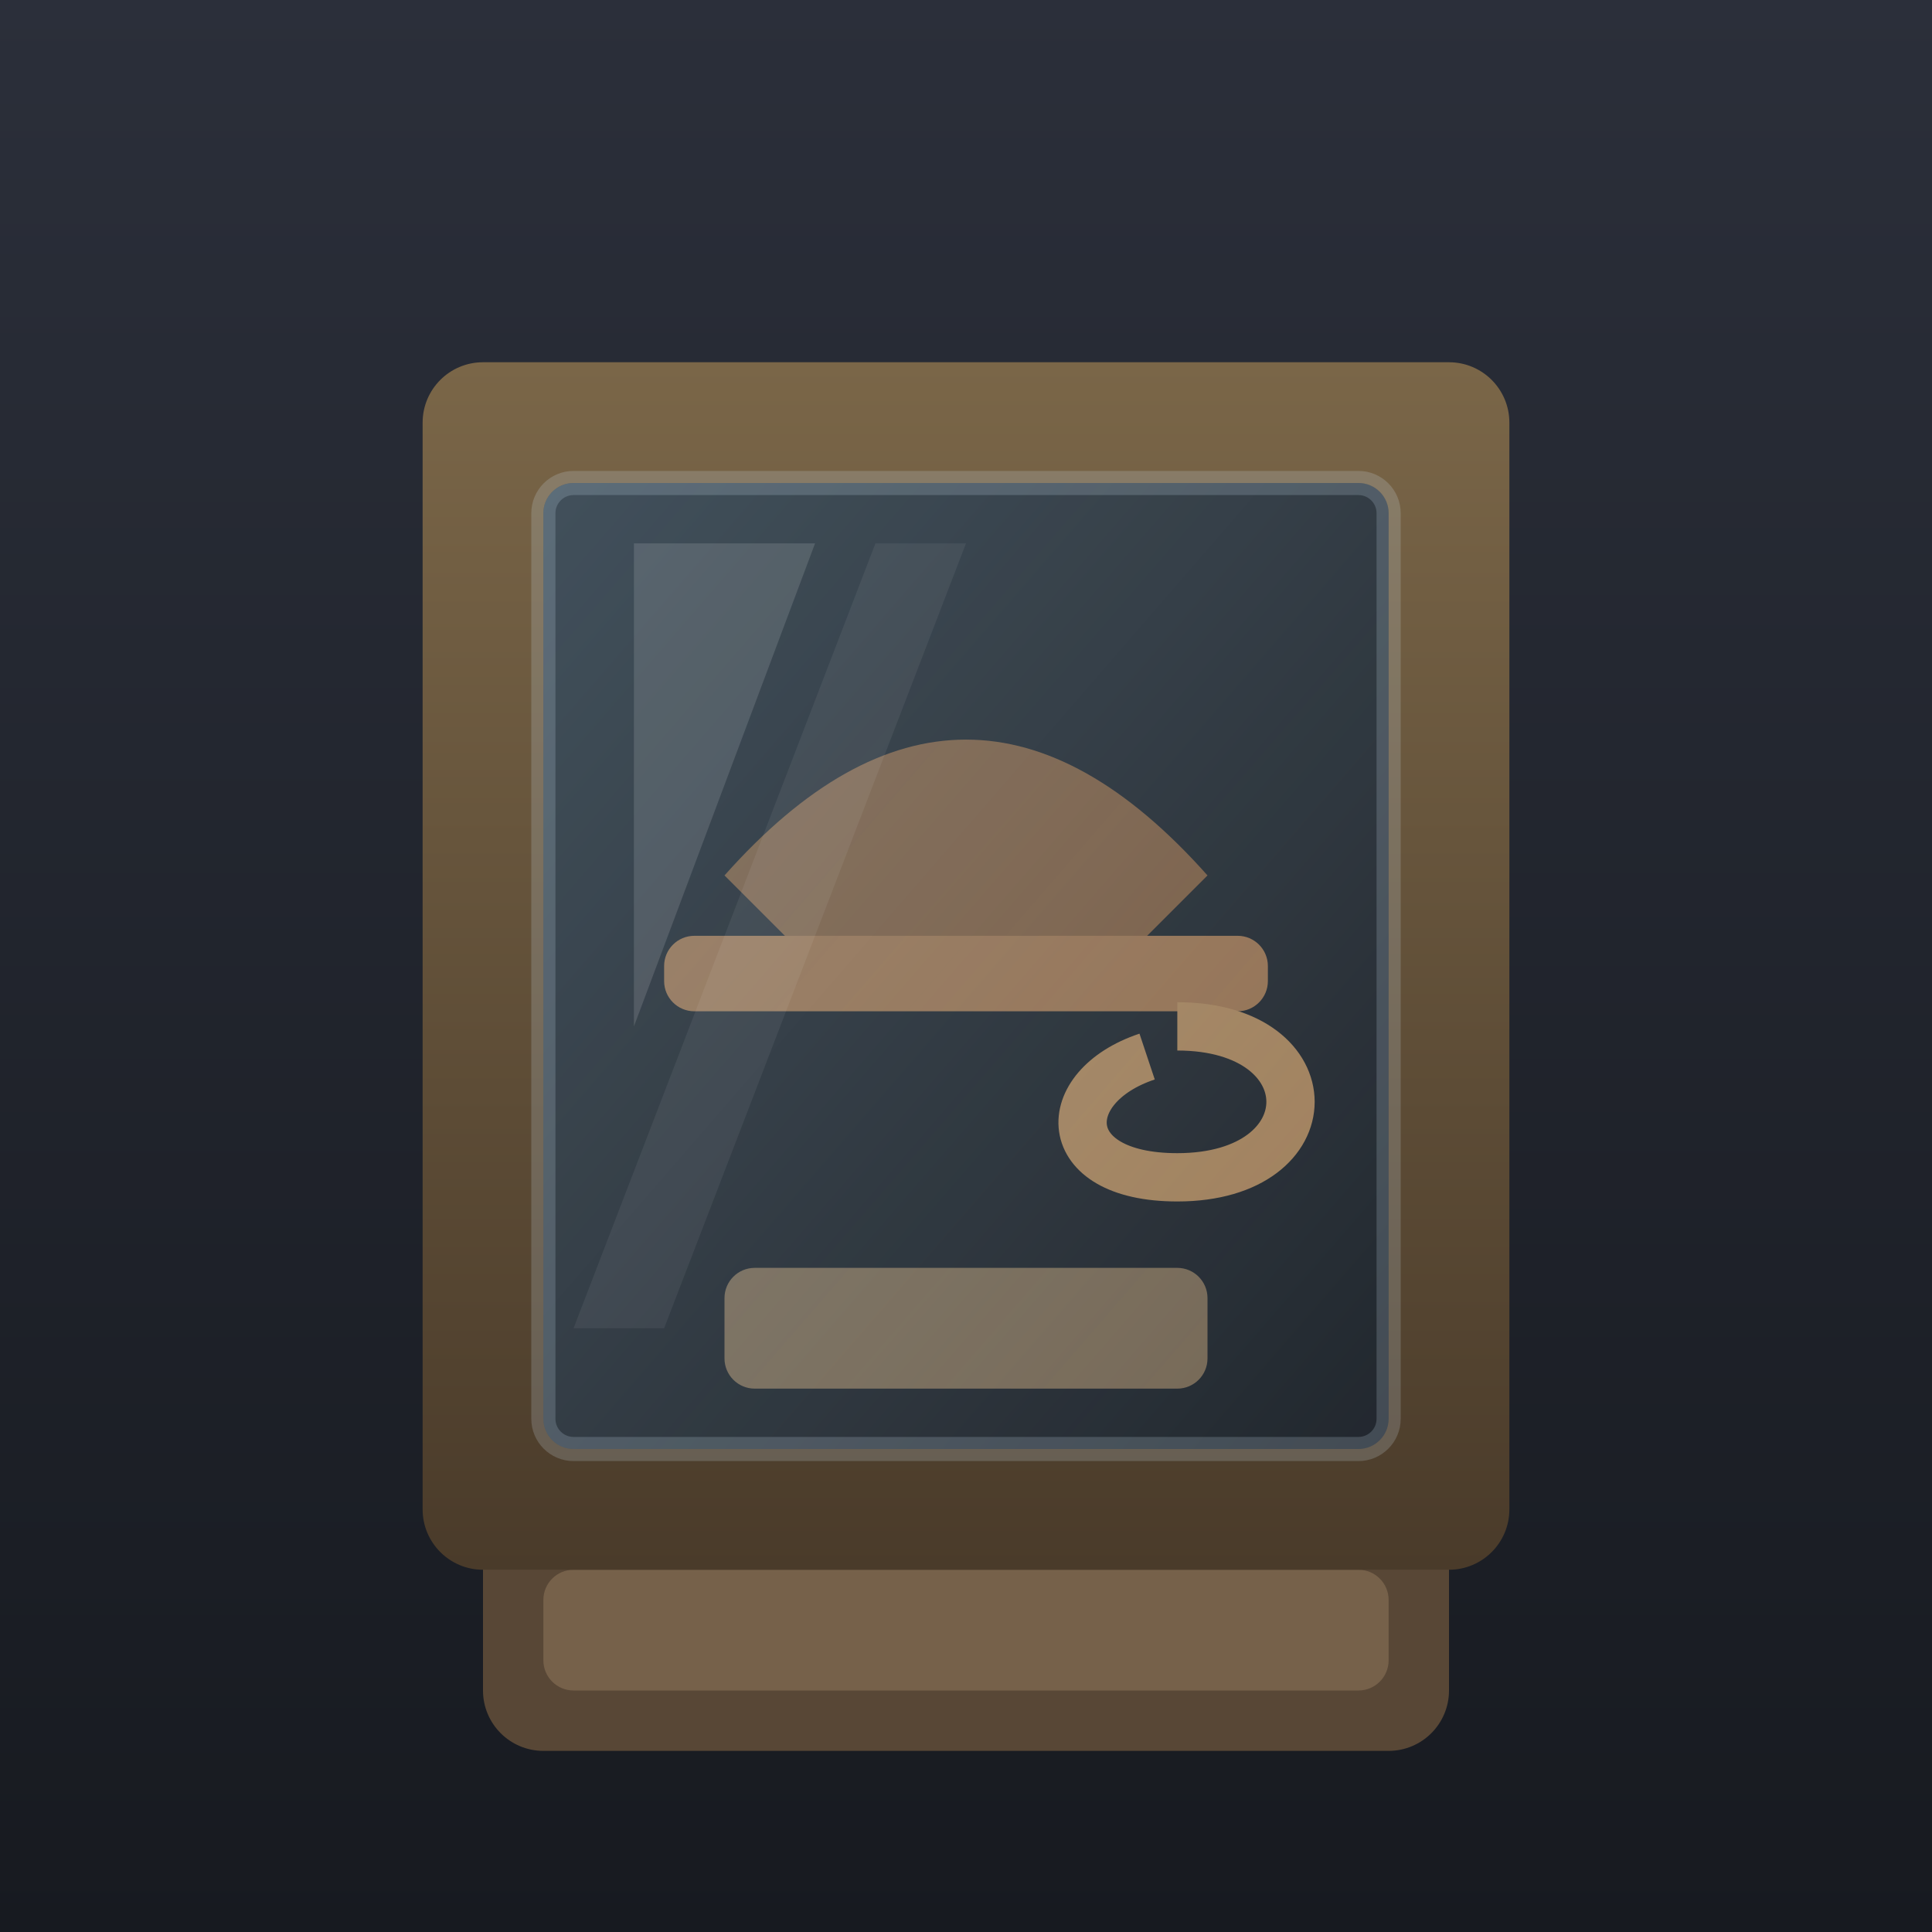
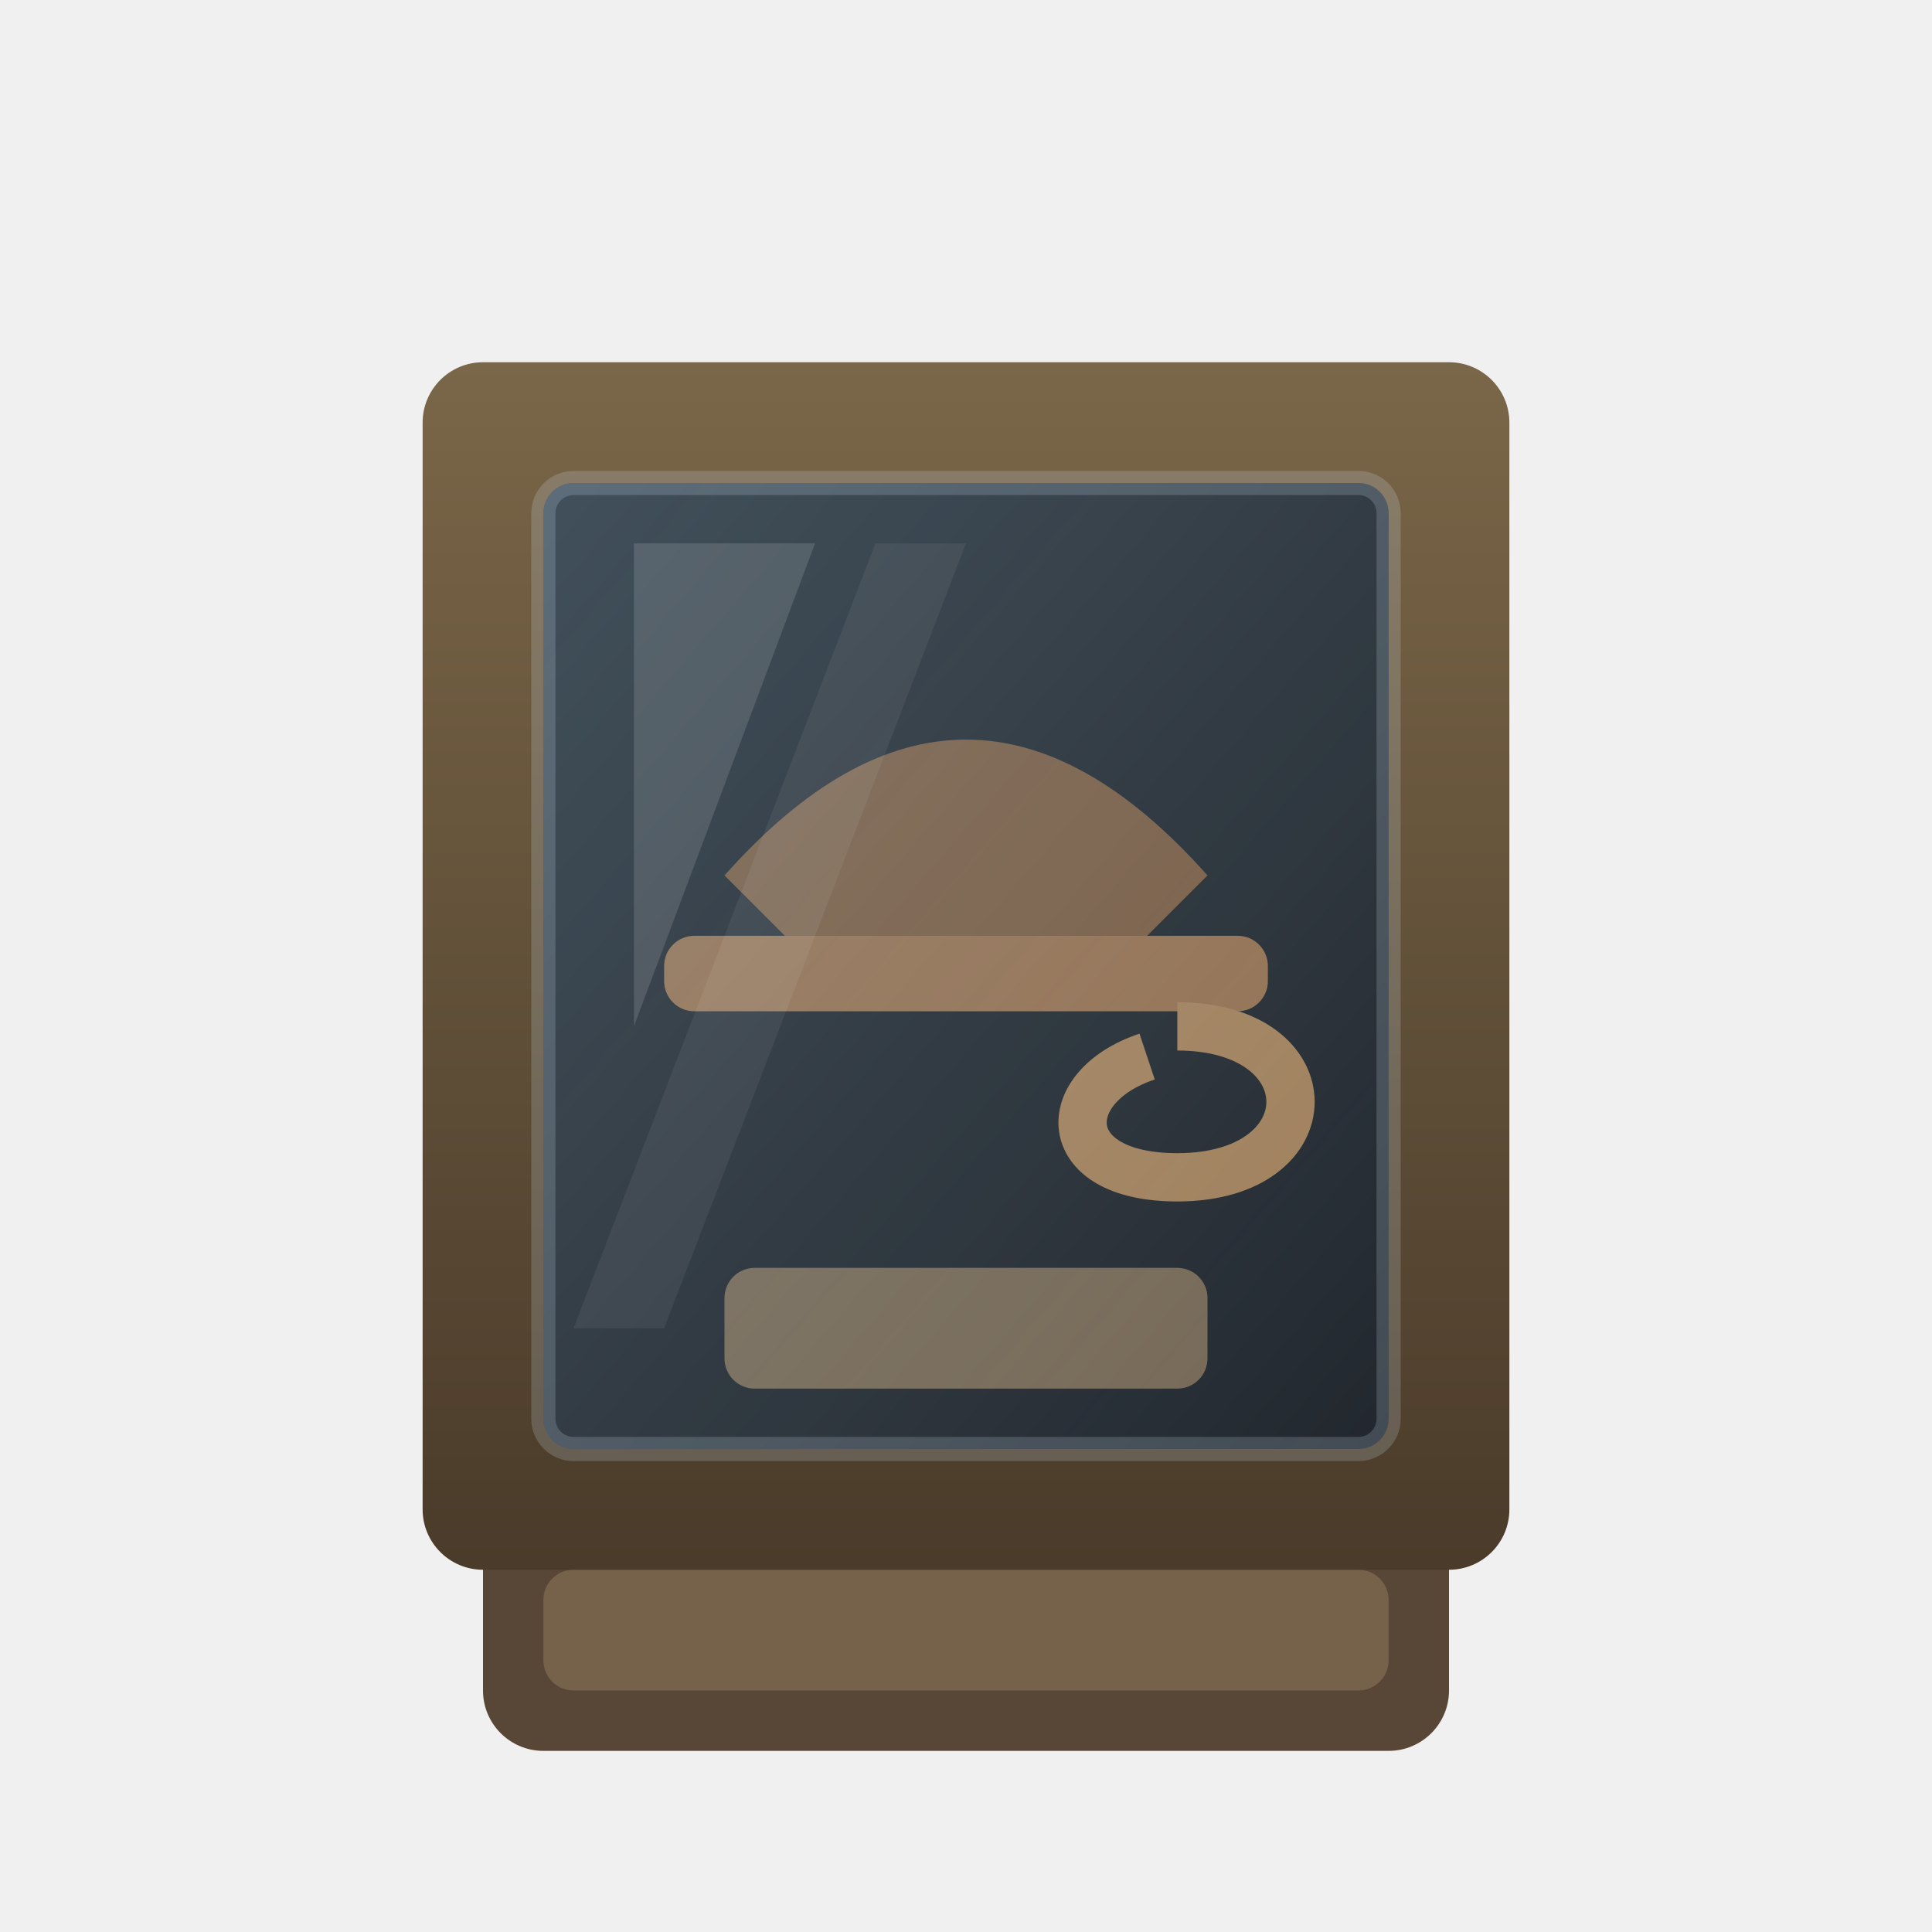
<svg xmlns="http://www.w3.org/2000/svg" viewBox="0 0 64 64">
  <defs>
    <linearGradient id="bg" x1="0" y1="0" x2="0" y2="1">
      <stop offset="0" stop-color="#2b2f3a" />
      <stop offset="1" stop-color="#171a20" />
    </linearGradient>
    <linearGradient id="frame" x1="0" y1="0" x2="0" y2="1">
      <stop offset="0" stop-color="#7a6648" />
      <stop offset="1" stop-color="#4a3b2a" />
    </linearGradient>
    <linearGradient id="glass" x1="0" y1="0" x2="1" y2="1">
      <stop offset="0" stop-color="#bfe9ff" stop-opacity="0.28" />
      <stop offset="1" stop-color="#e8f8ff" stop-opacity="0.08" />
    </linearGradient>
  </defs>
-   <rect width="64" height="64" fill="url(#bg)" />
  <rect x="16" y="50" width="32" height="8" rx="2" fill="#584736" />
  <rect x="18" y="52" width="28" height="4" rx="1" fill="#76614a" />
  <rect x="14" y="12" width="36" height="40" rx="2" fill="url(#frame)" />
  <rect x="18" y="16" width="28" height="32" rx="1" fill="#10151c" />
  <rect x="24" y="42" width="16" height="4" rx="1" fill="#6b5a45" />
  <path d="M24 29 Q32 20 40 29 L37 32 L27 32 Z" fill="#6e4c30" />
  <rect x="22" y="31" width="20" height="2.5" rx="1" fill="#8b623f" />
  <path d="M39 34 C44 34,44 39,39 39 C35 39,35 36,38 35" stroke="#9a744b" stroke-width="1.6" fill="none" />
  <rect x="18" y="16" width="28" height="32" rx="1" fill="url(#glass)" stroke="#d8f3ff" stroke-opacity="0.18" stroke-width="0.8" />
  <path d="M21 18 L27 18 L21 34 Z" fill="#ffffff" fill-opacity="0.13" />
  <path d="M29 18 L32 18 L22 44 L19 44 Z" fill="#ffffff" fill-opacity="0.06" />
</svg>
